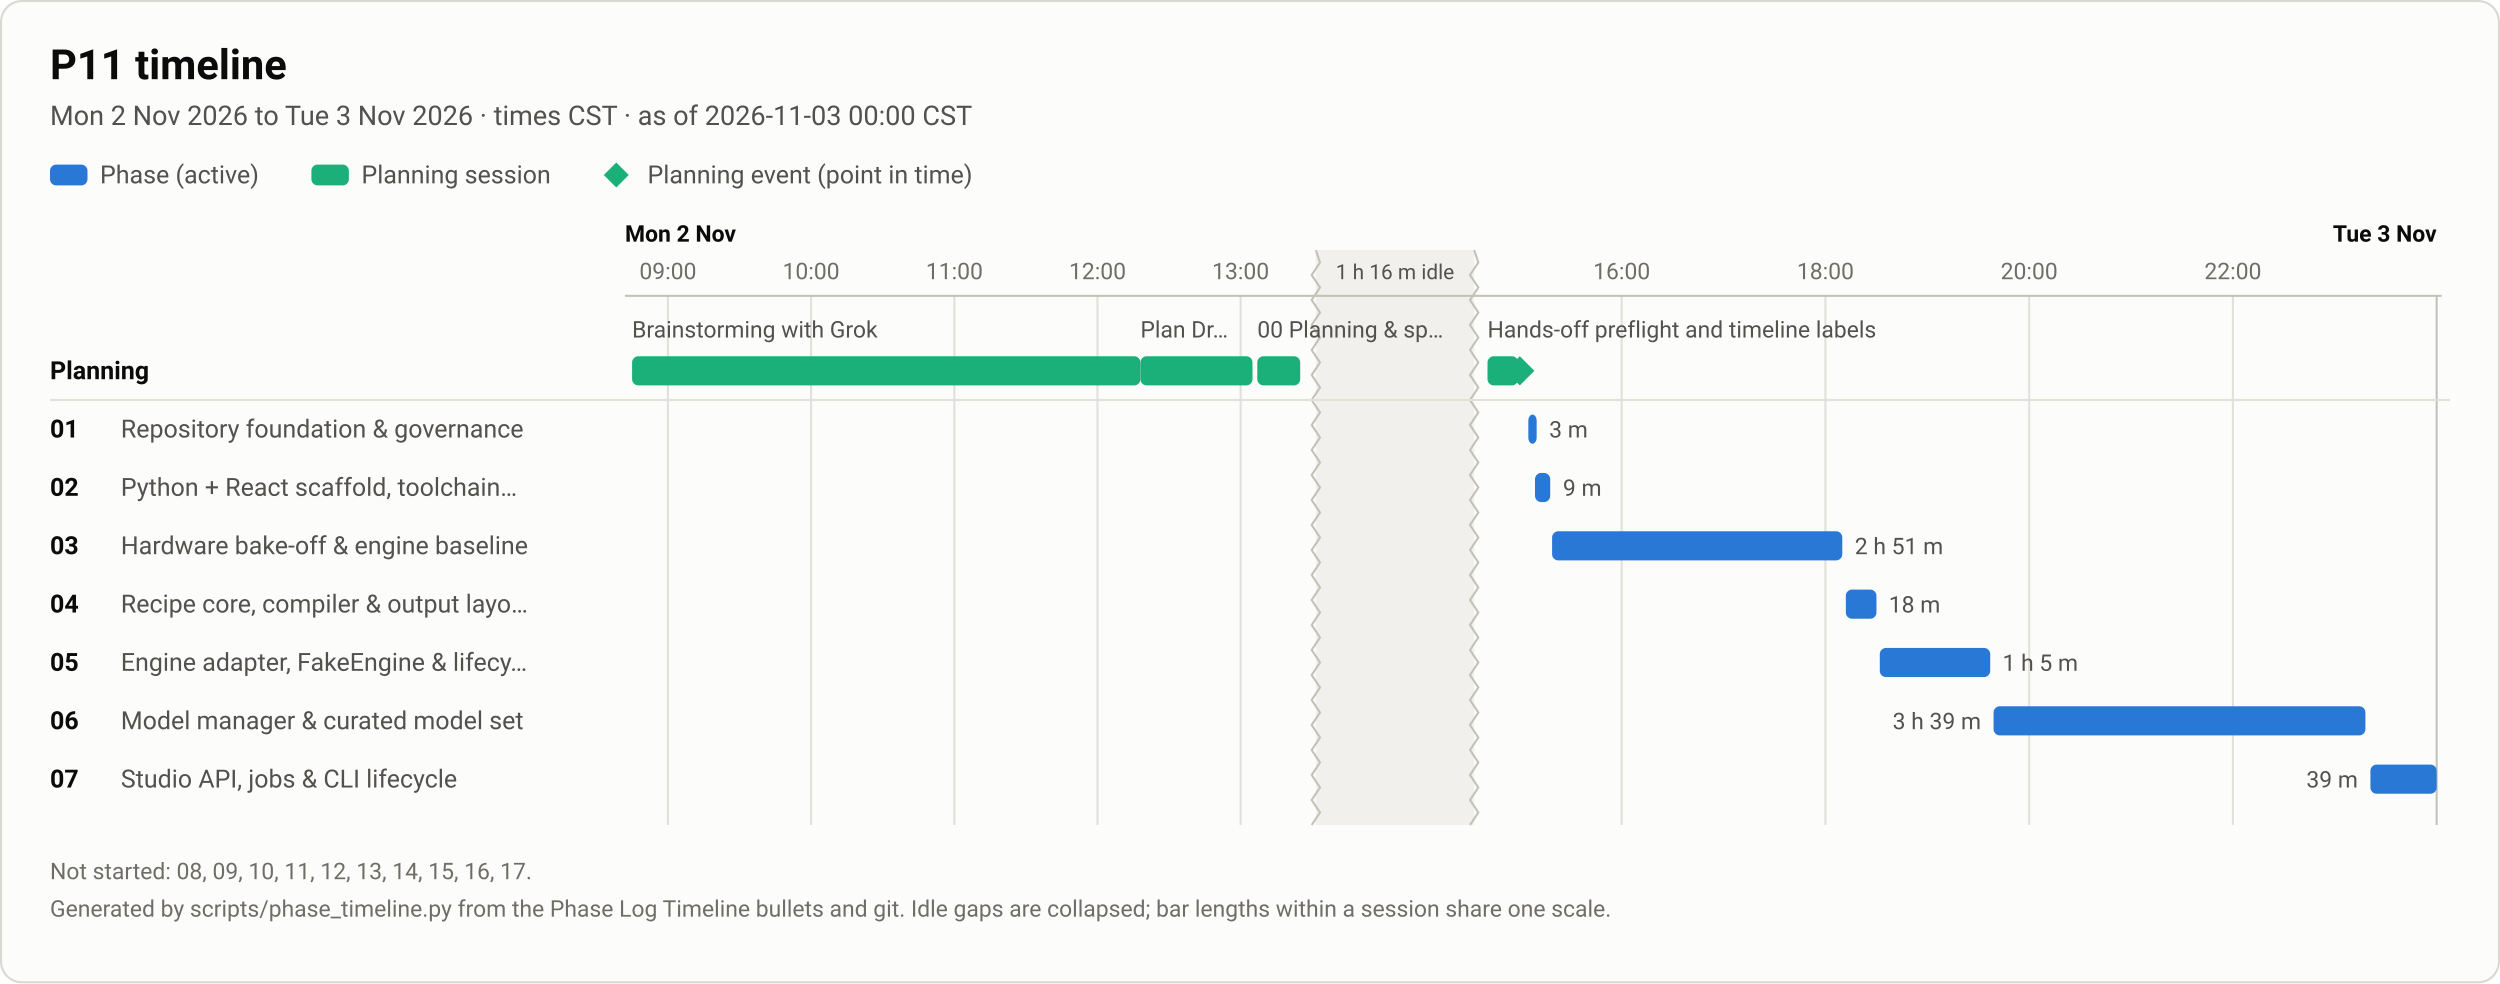
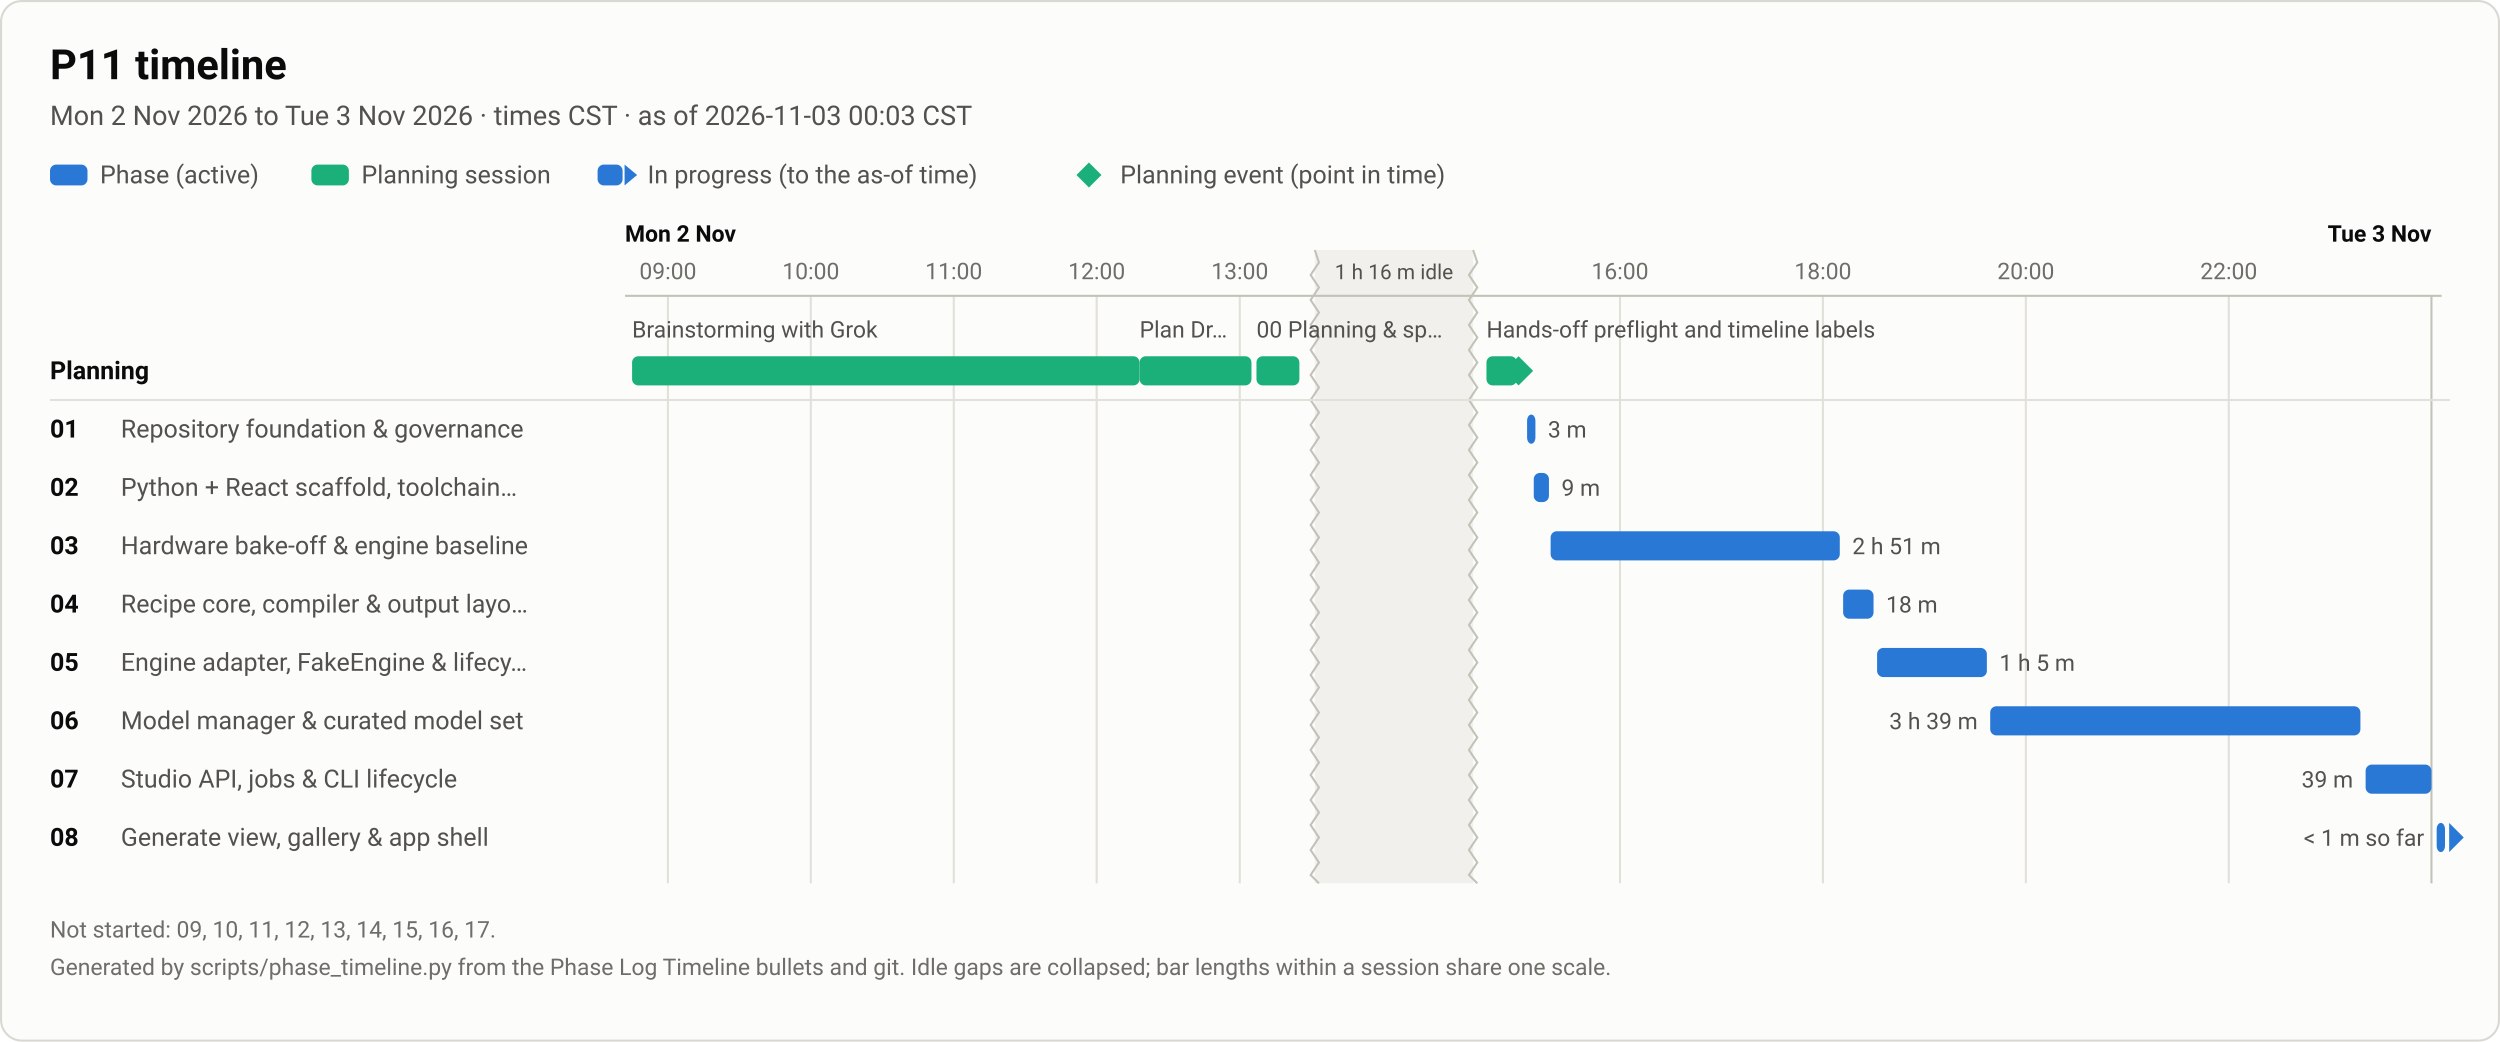
- <svg xmlns="http://www.w3.org/2000/svg" width="1200" height="472" viewBox="0 0 1200 472" role="img" aria-labelledby="tl-title tl-desc" font-family="system-ui, -apple-system, &quot;Segoe UI&quot;, Roboto, sans-serif" data-timeline-format="1">
+ <svg xmlns="http://www.w3.org/2000/svg" width="1200" height="500" viewBox="0 0 1200 500" role="img" aria-labelledby="tl-title tl-desc" font-family="system-ui, -apple-system, &quot;Segoe UI&quot;, Roboto, sans-serif" data-timeline-format="1">
  <style>.card{fill:#fcfcfb;stroke:#d9d8d2}.t1{fill:#0b0b0b}.t2{fill:#52514e}.t3{fill:#6f6d68}.grid{stroke:#e1e0d9}.axis{stroke:#c3c2b7}.brk{fill:#f1f0ec}.brke{stroke:#c3c2b7;fill:none}.ph{fill:#2a78d6}.pl{fill:#1baf7a}.tail{stroke:#2a78d6}.tailpl{stroke:#1baf7a}.hb{fill:#fbe1d6}.hl{stroke:#eb6834}.wo{stroke:#eb6834;fill:none}.ap{stroke:#0b0b0b;fill:none}.sep{stroke:#e1e0d9}text{font-variant-numeric:tabular-nums}@media (prefers-color-scheme: dark){.card{fill:#1a1a19;stroke:#3a3a37}.t1{fill:#f0efec}.t2{fill:#c3c2b7}.t3{fill:#a3a19a}.grid{stroke:#2c2c2a}.axis{stroke:#4a4a46}.brk{fill:#262624}.brke{stroke:#4a4a46;fill:none}.ph{fill:#3987e5}.pl{fill:#199e70}.tail{stroke:#3987e5}.tailpl{stroke:#199e70}.hb{fill:#4a2a1c}.hl{stroke:#d95926}.wo{stroke:#d95926;fill:none}.ap{stroke:#f0efec;fill:none}.sep{stroke:#2c2c2a}}</style>
  <defs>
    <pattern id="tl-hatch" patternUnits="userSpaceOnUse" width="6" height="6" patternTransform="rotate(45)">
      <rect class="hb" width="6" height="6" />
      <line class="hl" x1="1.5" y1="0" x2="1.5" y2="6" stroke-width="2.4" />
    </pattern>
  </defs>
-   <rect class="card" x="0.5" y="0.5" width="1199" height="471" rx="10" />
+   <rect class="card" x="0.5" y="0.5" width="1199" height="499" rx="10" />
  <text class="t1" x="24" y="38" font-size="20" font-weight="600">P11 timeline</text>
-   <text class="t2" x="24" y="60" font-size="13">Mon 2 Nov 2026 to Tue 3 Nov 2026 · times CST · as of 2026-11-03 00:00 CST</text>
+   <text class="t2" x="24" y="60" font-size="13">Mon 2 Nov 2026 to Tue 3 Nov 2026 · times CST · as of 2026-11-03 00:03 CST</text>
  <rect class="ph" x="24.0" y="79" width="18" height="10" rx="3" />
  <text class="t2" x="48" y="88" font-size="12">Phase (active)</text>
  <rect class="pl" x="149.462" y="79" width="18" height="10" rx="3" />
  <text class="t2" x="173.5" y="88" font-size="12">Planning session</text>
-   <path class="pl" d="M295.8 78l6 6l-6 6l-6-6z" />
-   <text class="t2" x="310.8" y="88" font-size="12">Planning event (point in time)</text>
+   <rect class="ph" x="286.848" y="79" width="12" height="10" rx="3" />
+   <path class="ph" d="M299.8 79l6 5l-6 5z" />
+   <text class="t2" x="310.8" y="88" font-size="12">In progress (to the as-of time)</text>
+   <path class="pl" d="M522.7 78l6 6l-6 6l-6-6z" />
+   <text class="t2" x="537.7" y="88" font-size="12">Planning event (point in time)</text>
  <text class="t1" x="300" y="116" font-size="11" font-weight="600">Mon 2 Nov</text>
-   <line class="grid" x1="320.6" x2="320.6" y1="142" y2="396" stroke-width="1" />
+   <line class="grid" x1="320.6" x2="320.6" y1="142" y2="424" stroke-width="1" />
  <text class="t3" x="320.6" y="134" font-size="11" text-anchor="middle">09:00</text>
-   <line class="grid" x1="389.3" x2="389.3" y1="142" y2="396" stroke-width="1" />
-   <text class="t3" x="389.3" y="134" font-size="11" text-anchor="middle">10:00</text>
-   <line class="grid" x1="458.1" x2="458.1" y1="142" y2="396" stroke-width="1" />
-   <text class="t3" x="458.1" y="134" font-size="11" text-anchor="middle">11:00</text>
-   <line class="grid" x1="526.8" x2="526.8" y1="142" y2="396" stroke-width="1" />
-   <text class="t3" x="526.8" y="134" font-size="11" text-anchor="middle">12:00</text>
-   <line class="grid" x1="595.5" x2="595.5" y1="142" y2="396" stroke-width="1" />
-   <text class="t3" x="595.5" y="134" font-size="11" text-anchor="middle">13:00</text>
-   <rect class="brk" x="631.6" y="120" width="76" height="276" />
-   <path class="brke" stroke-width="1" d="M631.6 120L633.6 126L629.6 132L633.6 138L629.6 144L633.6 150L629.6 156L633.6 162L629.6 168L633.6 174L629.6 180L633.6 186L629.6 192L633.6 198L629.6 204L633.6 210L629.6 216L633.6 222L629.6 228L633.6 234L629.6 240L633.6 246L629.6 252L633.6 258L629.6 264L633.6 270L629.6 276L633.6 282L629.6 288L633.6 294L629.6 300L633.6 306L629.6 312L633.6 318L629.6 324L633.6 330L629.6 336L633.6 342L629.6 348L633.6 354L629.6 360L633.6 366L629.6 372L633.6 378L629.6 384L633.6 390L629.6 396" />
-   <path class="brke" stroke-width="1" d="M707.6 120L709.6 126L705.6 132L709.6 138L705.6 144L709.6 150L705.6 156L709.6 162L705.6 168L709.6 174L705.6 180L709.6 186L705.6 192L709.6 198L705.6 204L709.6 210L705.6 216L709.6 222L705.6 228L709.6 234L705.6 240L709.6 246L705.6 252L709.6 258L705.6 264L709.6 270L705.6 276L709.6 282L705.6 288L709.6 294L705.6 300L709.6 306L705.6 312L709.6 318L705.6 324L709.6 330L705.6 336L709.6 342L705.6 348L709.6 354L705.6 360L709.6 366L705.6 372L709.6 378L705.6 384L709.6 390L705.6 396" />
-   <text class="t2" x="669.6" y="134" font-size="10" text-anchor="middle">1 h 16 m idle</text>
-   <line class="grid" x1="778.4" x2="778.4" y1="142" y2="396" stroke-width="1" />
-   <text class="t3" x="778.4" y="134" font-size="11" text-anchor="middle">16:00</text>
-   <line class="grid" x1="876.2" x2="876.2" y1="142" y2="396" stroke-width="1" />
-   <text class="t3" x="876.2" y="134" font-size="11" text-anchor="middle">18:00</text>
-   <line class="grid" x1="974" x2="974" y1="142" y2="396" stroke-width="1" />
-   <text class="t3" x="974" y="134" font-size="11" text-anchor="middle">20:00</text>
-   <line class="grid" x1="1071.8" x2="1071.8" y1="142" y2="396" stroke-width="1" />
-   <text class="t3" x="1071.8" y="134" font-size="11" text-anchor="middle">22:00</text>
-   <line class="axis" x1="1169.6" x2="1169.6" y1="142" y2="396" stroke-width="1" />
-   <text class="t1" x="1169.6" y="116" font-size="11" font-weight="600" text-anchor="end">Tue 3 Nov</text>
+   <line class="grid" x1="389.2" x2="389.2" y1="142" y2="424" stroke-width="1" />
+   <text class="t3" x="389.2" y="134" font-size="11" text-anchor="middle">10:00</text>
+   <line class="grid" x1="457.8" x2="457.8" y1="142" y2="424" stroke-width="1" />
+   <text class="t3" x="457.8" y="134" font-size="11" text-anchor="middle">11:00</text>
+   <line class="grid" x1="526.4" x2="526.4" y1="142" y2="424" stroke-width="1" />
+   <text class="t3" x="526.4" y="134" font-size="11" text-anchor="middle">12:00</text>
+   <line class="grid" x1="595.1" x2="595.1" y1="142" y2="424" stroke-width="1" />
+   <text class="t3" x="595.1" y="134" font-size="11" text-anchor="middle">13:00</text>
+   <rect class="brk" x="631.1" y="120" width="76" height="304" />
+   <path class="brke" stroke-width="1" d="M631.1 120L633.1 126L629.1 132L633.1 138L629.1 144L633.1 150L629.1 156L633.1 162L629.1 168L633.1 174L629.1 180L633.1 186L629.1 192L633.1 198L629.1 204L633.1 210L629.1 216L633.1 222L629.1 228L633.1 234L629.1 240L633.1 246L629.1 252L633.1 258L629.1 264L633.1 270L629.1 276L633.1 282L629.1 288L633.1 294L629.1 300L633.1 306L629.1 312L633.1 318L629.1 324L633.1 330L629.1 336L633.1 342L629.1 348L633.1 354L629.1 360L633.1 366L629.1 372L633.1 378L629.1 384L633.1 390L629.1 396L633.1 402L629.1 408L633.1 414L629.1 420L633.1 424" />
+   <path class="brke" stroke-width="1" d="M707.1 120L709.1 126L705.1 132L709.1 138L705.1 144L709.1 150L705.1 156L709.1 162L705.1 168L709.1 174L705.1 180L709.1 186L705.1 192L709.1 198L705.1 204L709.1 210L705.1 216L709.1 222L705.1 228L709.1 234L705.1 240L709.1 246L705.1 252L709.1 258L705.1 264L709.1 270L705.1 276L709.1 282L705.1 288L709.1 294L705.1 300L709.1 306L705.1 312L709.1 318L705.1 324L709.1 330L705.1 336L709.1 342L705.1 348L709.1 354L705.1 360L709.1 366L705.1 372L709.1 378L705.1 384L709.1 390L705.1 396L709.1 402L705.1 408L709.1 414L705.1 420L709.1 424" />
+   <text class="t2" x="669.1" y="134" font-size="10" text-anchor="middle">1 h 16 m idle</text>
+   <line class="grid" x1="777.6" x2="777.6" y1="142" y2="424" stroke-width="1" />
+   <text class="t3" x="777.6" y="134" font-size="11" text-anchor="middle">16:00</text>
+   <line class="grid" x1="875" x2="875" y1="142" y2="424" stroke-width="1" />
+   <text class="t3" x="875" y="134" font-size="11" text-anchor="middle">18:00</text>
+   <line class="grid" x1="972.4" x2="972.4" y1="142" y2="424" stroke-width="1" />
+   <text class="t3" x="972.4" y="134" font-size="11" text-anchor="middle">20:00</text>
+   <line class="grid" x1="1069.8" x2="1069.8" y1="142" y2="424" stroke-width="1" />
+   <text class="t3" x="1069.8" y="134" font-size="11" text-anchor="middle">22:00</text>
+   <line class="axis" x1="1167.1" x2="1167.1" y1="142" y2="424" stroke-width="1" />
+   <text class="t1" x="1167.1" y="116" font-size="11" font-weight="600" text-anchor="end">Tue 3 Nov</text>
  <line class="axis" x1="300" x2="1172" y1="142" y2="142" stroke-width="1" />
  <text class="t1" x="24" y="182" font-size="12" font-weight="600">Planning</text>
  <g id="tl-plan1">
-     <rect class="pl" x="303.4" y="171" width="244" height="14" rx="3" />
+     <rect class="pl" x="303.4" y="171" width="243.6" height="14" rx="3" />
  </g>
  <text class="t2" x="303.4" y="162" font-size="11">Brainstorming with Grok</text>
  <g id="tl-plan2">
-     <rect class="pl" x="547.4" y="171" width="53.8" height="14" rx="3" />
+     <rect class="pl" x="547" y="171" width="53.7" height="14" rx="3" />
  </g>
-   <text class="t2" x="547.4" y="162" font-size="11">Plan Dr…</text>
+   <text class="t2" x="547" y="162" font-size="11">Plan Dr…</text>
  <g id="tl-p00">
-     <rect class="pl" x="603.5" y="171" width="20.6" height="14" rx="3" />
+     <rect class="pl" x="603.1" y="171" width="20.6" height="14" rx="3" />
  </g>
-   <text class="t2" x="603.5" y="162" font-size="11">00 Planning &amp; sp…</text>
+   <text class="t2" x="603.1" y="162" font-size="11">00 Planning &amp; sp…</text>
  <g id="tl-plan3">
-     <rect class="pl" x="714" y="171" width="14.7" height="14" rx="3" />
+     <rect class="pl" x="713.5" y="171" width="14.6" height="14" rx="3" />
  </g>
-   <text class="t2" x="714" y="162" font-size="11">Hands-off preflight and timeline labels</text>
+   <text class="t2" x="713.5" y="162" font-size="11">Hands-off preflight and timeline labels</text>
  <g id="tl-pf-13ee0d5">
-     <path class="pl" d="M729.5 171l7 7l-7 7l-7-7z" />
+     <path class="pl" d="M728.9 171l7 7l-7 7l-7-7z" />
  </g>
  <line class="sep" x1="24" x2="1176" y1="192" y2="192" stroke-width="1" />
  <text class="t1" x="24" y="210" font-size="12" font-weight="600">01</text>
  <text class="t2" x="58" y="210" font-size="12">Repository foundation &amp; governance</text>
  <g id="tl-p01">
-     <rect class="ph" x="733.6" y="199" width="4" height="14" rx="3" />
+     <rect class="ph" x="733" y="199" width="4" height="14" rx="3" />
  </g>
-   <text class="t2" x="743.6" y="210" font-size="11">3 m</text>
+   <text class="t2" x="743" y="210" font-size="11">3 m</text>
  <text class="t1" x="24" y="238" font-size="12" font-weight="600">02</text>
  <text class="t2" x="58" y="238" font-size="12">Python + React scaffold, toolchain…</text>
  <g id="tl-p02">
-     <rect class="ph" x="736.8" y="227" width="7.3" height="14" rx="3" />
+     <rect class="ph" x="736.2" y="227" width="7.3" height="14" rx="3" />
  </g>
-   <text class="t2" x="750.2" y="238" font-size="11">9 m</text>
+   <text class="t2" x="749.5" y="238" font-size="11">9 m</text>
  <text class="t1" x="24" y="266" font-size="12" font-weight="600">03</text>
  <text class="t2" x="58" y="266" font-size="12">Hardware bake-off &amp; engine baseline</text>
  <g id="tl-p03">
-     <rect class="ph" x="745" y="255" width="139.3" height="14" rx="3" />
+     <rect class="ph" x="744.3" y="255" width="138.8" height="14" rx="3" />
  </g>
-   <text class="t2" x="890.3" y="266" font-size="11">2 h 51 m</text>
+   <text class="t2" x="889.1" y="266" font-size="11">2 h 51 m</text>
  <text class="t1" x="24" y="294" font-size="12" font-weight="600">04</text>
  <text class="t2" x="58" y="294" font-size="12">Recipe core, compiler &amp; output layo…</text>
  <g id="tl-p04">
-     <rect class="ph" x="886" y="283" width="14.7" height="14" rx="3" />
+     <rect class="ph" x="884.7" y="283" width="14.6" height="14" rx="3" />
  </g>
-   <text class="t2" x="906.6" y="294" font-size="11">18 m</text>
+   <text class="t2" x="905.3" y="294" font-size="11">18 m</text>
  <text class="t1" x="24" y="322" font-size="12" font-weight="600">05</text>
  <text class="t2" x="58" y="322" font-size="12">Engine adapter, FakeEngine &amp; lifecy…</text>
  <g id="tl-p05">
-     <rect class="ph" x="902.3" y="311" width="53" height="14" rx="3" />
+     <rect class="ph" x="901" y="311" width="52.7" height="14" rx="3" />
  </g>
-   <text class="t2" x="961.2" y="322" font-size="11">1 h 5 m</text>
+   <text class="t2" x="959.7" y="322" font-size="11">1 h 5 m</text>
  <text class="t1" x="24" y="350" font-size="12" font-weight="600">06</text>
  <text class="t2" x="58" y="350" font-size="12">Model manager &amp; curated model set</text>
  <g id="tl-p06">
-     <rect class="ph" x="956.9" y="339" width="178.5" height="14" rx="3" />
+     <rect class="ph" x="955.3" y="339" width="177.7" height="14" rx="3" />
  </g>
-   <text class="t2" x="950.9" y="350" font-size="11" text-anchor="end">3 h 39 m</text>
+   <text class="t2" x="949.3" y="350" font-size="11" text-anchor="end">3 h 39 m</text>
  <text class="t1" x="24" y="378" font-size="12" font-weight="600">07</text>
  <text class="t2" x="58" y="378" font-size="12">Studio API, jobs &amp; CLI lifecycle</text>
  <g id="tl-p07">
-     <rect class="ph" x="1137.8" y="367" width="31.8" height="14" rx="3" />
+     <rect class="ph" x="1135.5" y="367" width="31.6" height="14" rx="3" />
  </g>
-   <text class="t2" x="1131.8" y="378" font-size="11" text-anchor="end">39 m</text>
-   <text class="t3" x="24" y="422" font-size="11">Not started: 08, 09, 10, 11, 12, 13, 14, 15, 16, 17.</text>
-   <text class="t3" x="24" y="440" font-size="11">Generated by scripts/phase_timeline.py from the Phase Log Timeline bullets and git. Idle gaps are collapsed; bar lengths within a session share one scale.</text>
+   <text class="t2" x="1129.5" y="378" font-size="11" text-anchor="end">39 m</text>
+   <text class="t1" x="24" y="406" font-size="12" font-weight="600">08</text>
+   <text class="t2" x="58" y="406" font-size="12">Generate view, gallery &amp; app shell</text>
+   <g id="tl-p08">
+     <rect class="ph" x="1169.6" y="395" width="4" height="14" rx="3" />
+     <path class="ph" d="M1175.6 395l7 7l-7 7z" />
+   </g>
+   <text class="t2" x="1163.6" y="406" font-size="11" text-anchor="end">&lt; 1 m so far</text>
+   <text class="t3" x="24" y="450" font-size="11">Not started: 09, 10, 11, 12, 13, 14, 15, 16, 17.</text>
+   <text class="t3" x="24" y="468" font-size="11">Generated by scripts/phase_timeline.py from the Phase Log Timeline bullets and git. Idle gaps are collapsed; bar lengths within a session share one scale.</text>
</svg>
